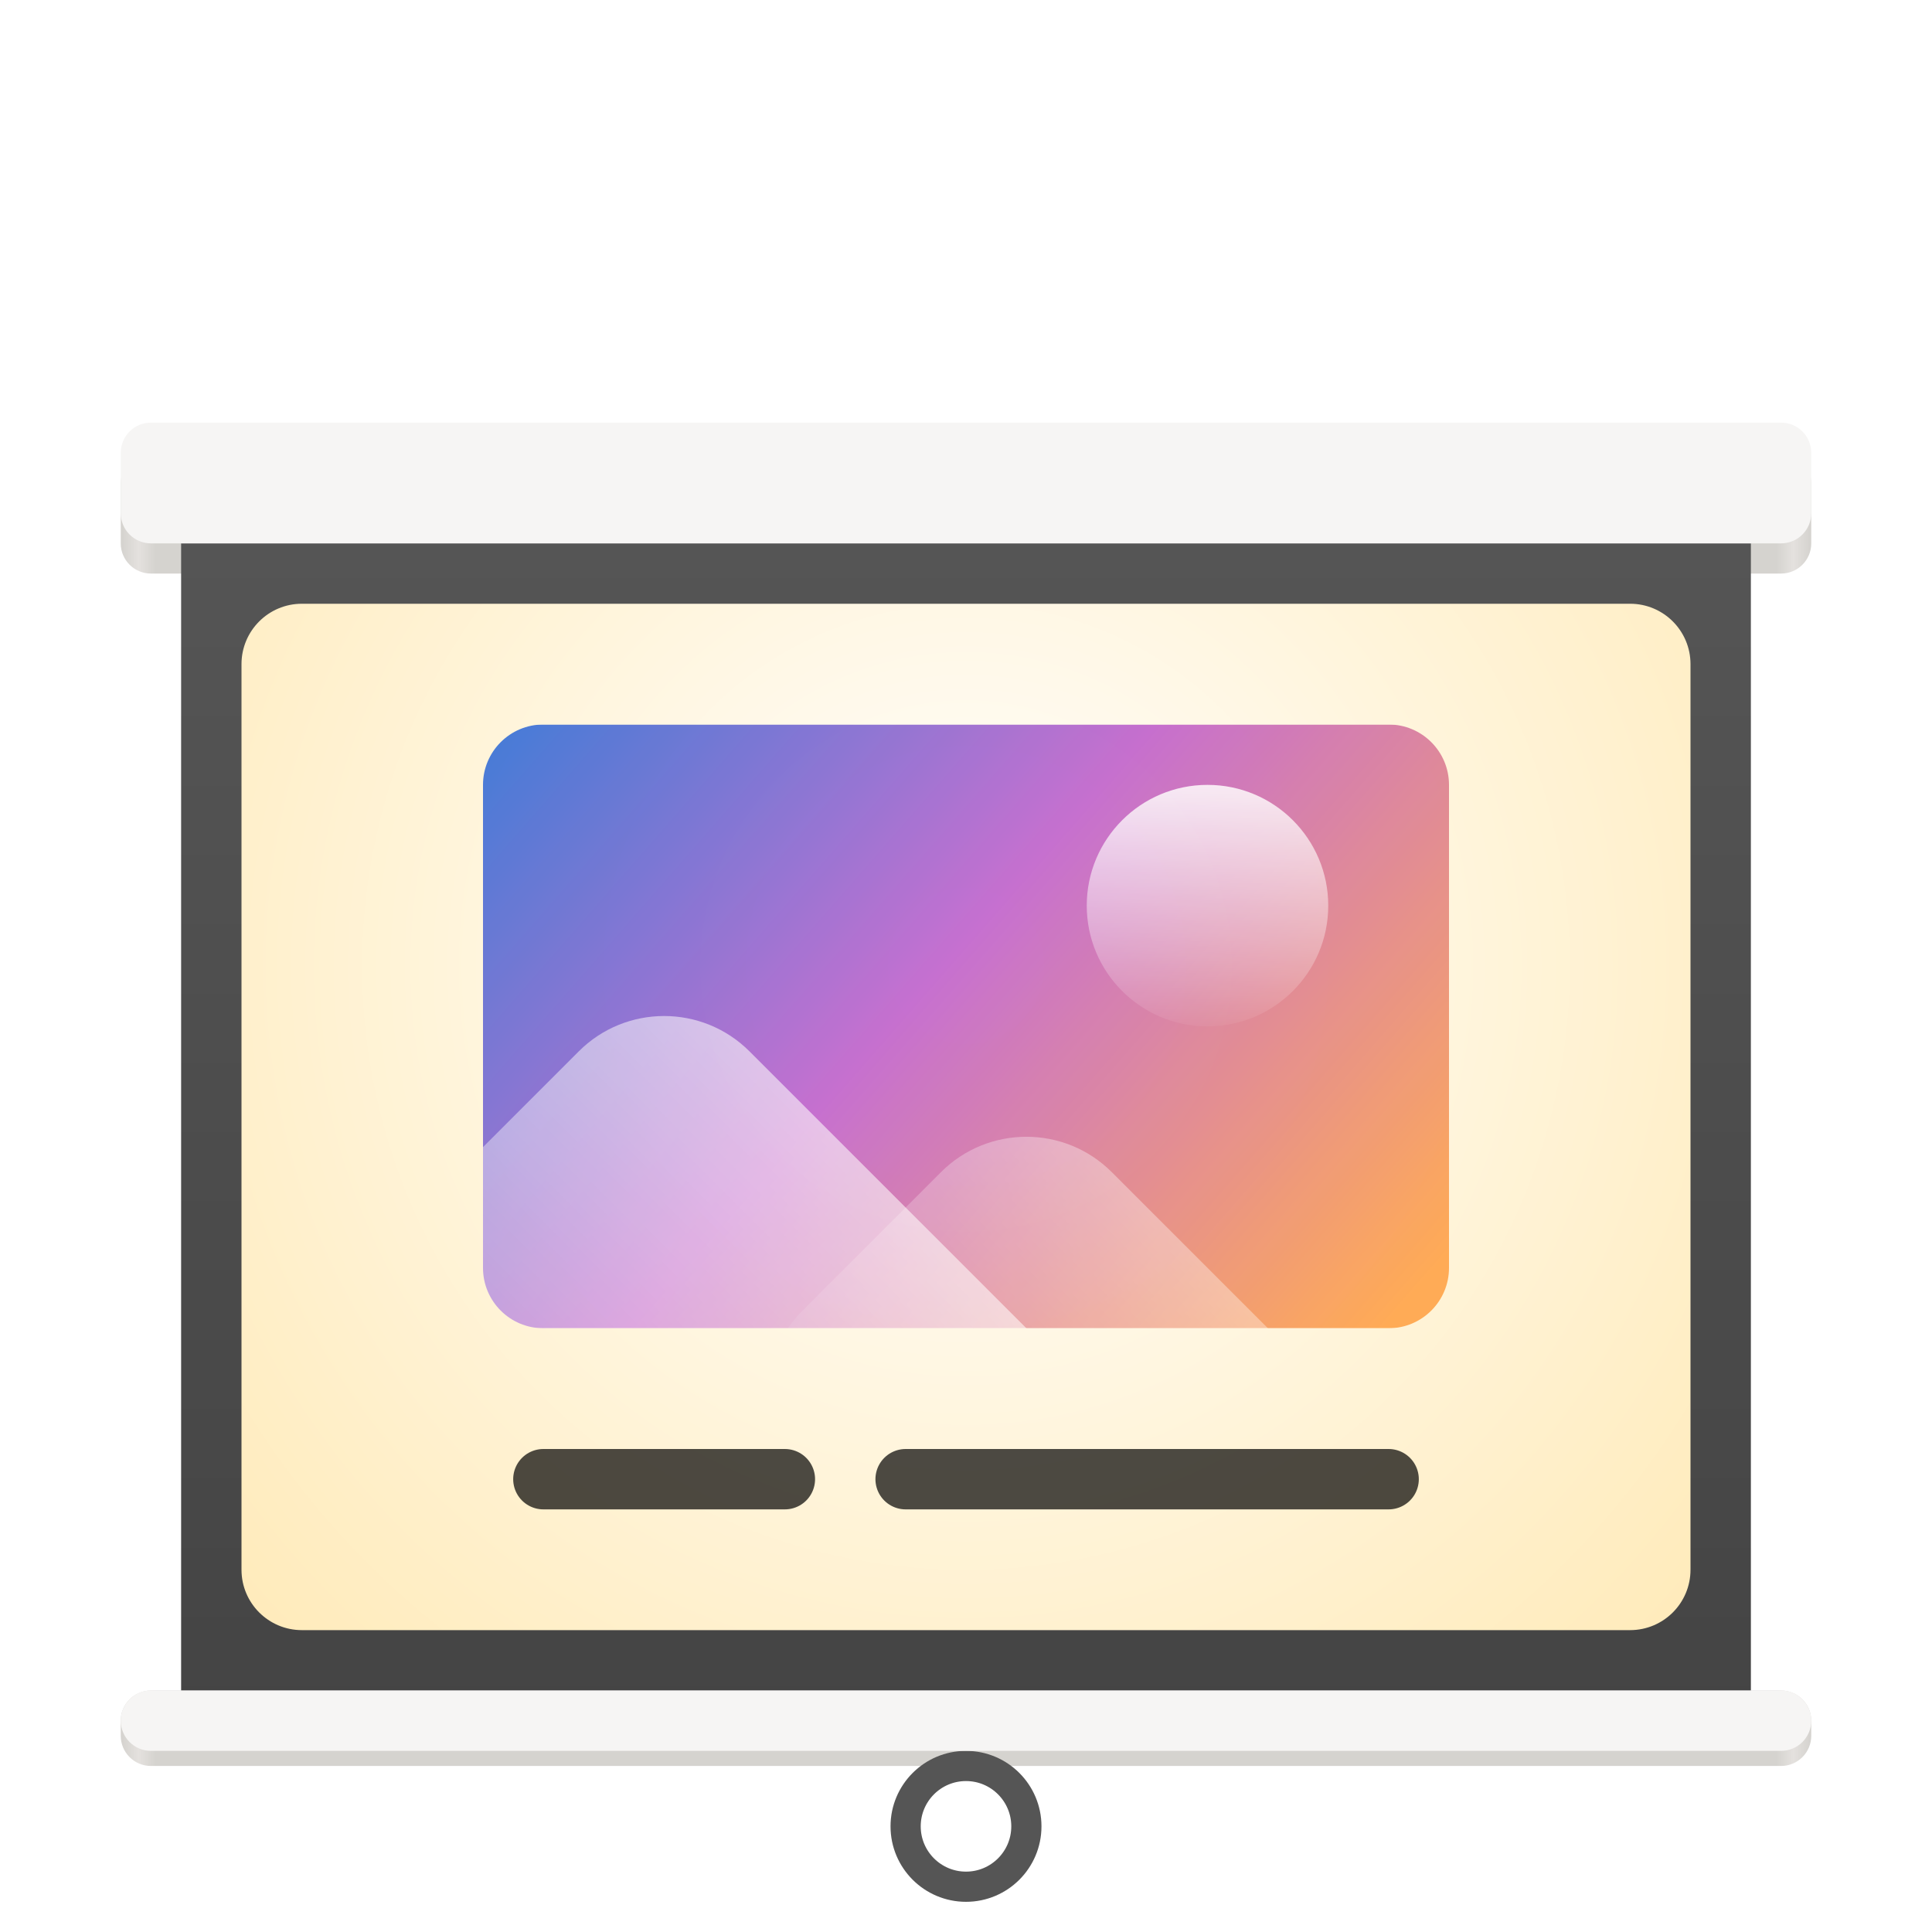
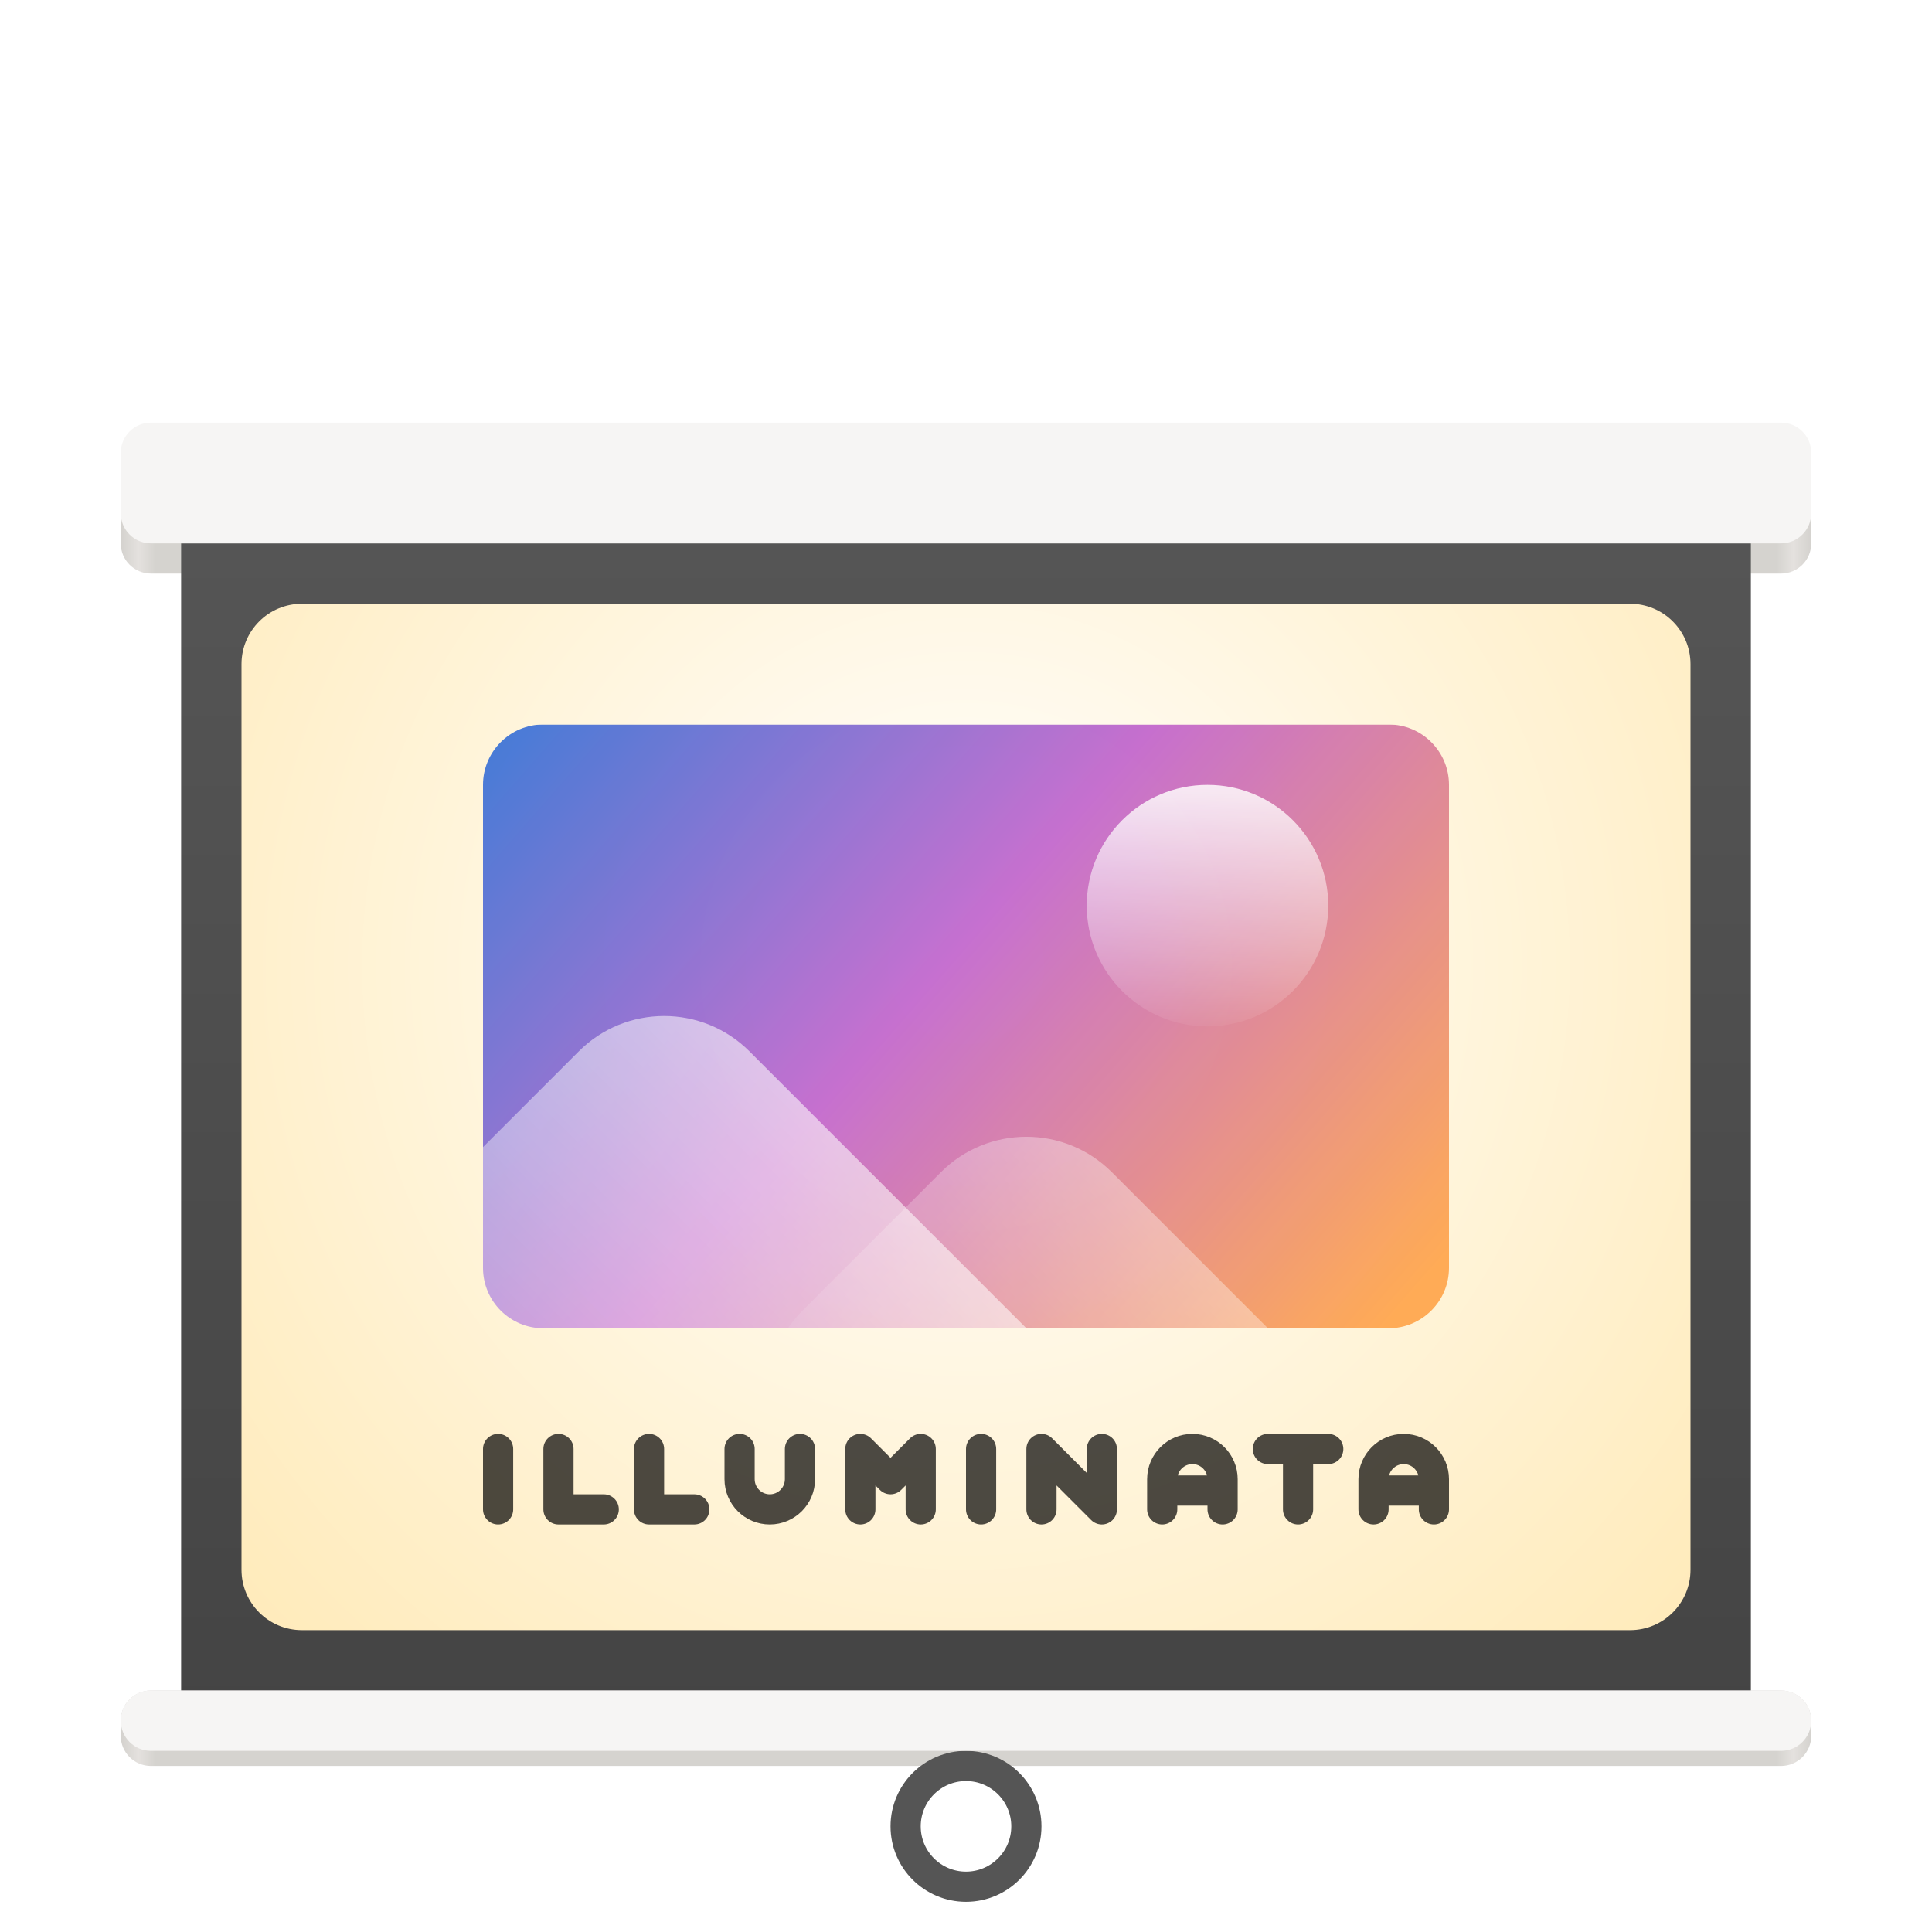
<svg xmlns="http://www.w3.org/2000/svg" width="128" height="128">
  <linearGradient id="b" x1="0" x2="0" y1="0" y2="1">
    <stop offset="0" stop-color="#555" />
    <stop offset="1" stop-color="#444" />
  </linearGradient>
  <radialGradient id="c" cx="64" cy="64" r="96" gradientUnits="userSpaceOnUse">
    <stop offset="0" stop-color="#fff" />
    <stop offset="1" stop-color="#ffe199" />
  </radialGradient>
  <linearGradient id="e" x1="1.2" x2="0" y1=".5" y2="-.15">
    <stop offset="0" stop-color="#ffa348" />
    <stop offset=".5" stop-color="#c061cb" />
    <stop offset="1" stop-color="#1c71d8" />
  </linearGradient>
  <linearGradient id="g" x1="0" x2="0" y1="0" y2="1">
    <stop offset="0" stop-color="#fff" stop-opacity=".568" />
    <stop offset="1" stop-color="#fff" stop-opacity="0" />
  </linearGradient>
  <linearGradient id="h" x1="0" x2="0" y1="0" y2="1">
    <stop offset="0" stop-color="#fff" stop-opacity=".363" />
    <stop offset="1" stop-color="#fff" stop-opacity="0" />
  </linearGradient>
  <linearGradient id="f" x1="0" x2="0" y1="0" y2="1">
    <stop offset="0" stop-color="#fff" stop-opacity=".85" />
    <stop offset="1" stop-color="#fff" stop-opacity=".05" />
  </linearGradient>
  <linearGradient id="a">
    <stop offset="0%" stop-color="#d5d3cf" />
    <stop offset="1%" stop-color="#e4e1de" />
    <stop offset="2%" stop-color="#d5d3cf" />
    <stop offset="98%" stop-color="#d5d3cf" />
    <stop offset="99%" stop-color="#e4e1de" />
    <stop offset="100%" stop-color="#d5d3cf" />
  </linearGradient>
  <clipPath id="d">
    <rect width="64" height="40" x="32" y="48" rx="4" />
  </clipPath>
  <rect width="112" height="8" x="8" y="30" fill="url(#a)" rx="2" ry="2" />
  <path fill="url(#b)" d="M12 36h104v78H12z" />
  <rect width="112" height="8" x="8" y="28" fill="#f6f5f4" rx="2" ry="2" />
  <rect width="112" height="5" x="8" y="112" fill="url(#a)" rx="2" ry="2" />
  <circle cx="64" cy="121" r="4" fill="none" stroke="#555" stroke-width="2" />
  <rect width="112" height="4" x="8" y="112" fill="#f6f5f4" rx="2" ry="2" />
  <rect width="96" height="68" x="16" y="40" fill="url(#c)" rx="4" ry="4" />
-   <path stroke="#000" stroke-linecap="round" stroke-opacity=".7" stroke-width="4" d="M36 98h16m8 0h32" />
+   <path stroke="#000" stroke-linecap="round" stroke-linejoin="round" stroke-opacity=".7" stroke-width="2" fill="none" d="M33 96v4m4-4v4h3m3-4v4h3m3-4v2a2 2 0 0 0 4 0v-2m4 4v-4l2 2 2-2v4m4-4v4m4 0v-4l4 4v-4m4 4v-2a2 2 0 0 1 4 0v2m-4-1.25h4m5 1.25v-4m-2 0h4m3 4v-2a2 2 0 0 1 4 0v2m-4-1.25h4" />
  <g clip-path="url(#d)" opacity=".9">
    <path fill="url(#e)" d="M32 48h64v40H32z" />
    <circle cx="80" cy="60" r="8" fill="url(#f)" />
    <rect width="60" height="59" fill="url(#g)" rx="8" transform="translate(44 64) rotate(45)" />
    <rect width="60" height="29" fill="url(#h)" rx="8" transform="translate(68 72) rotate(45)" />
  </g>
</svg>
